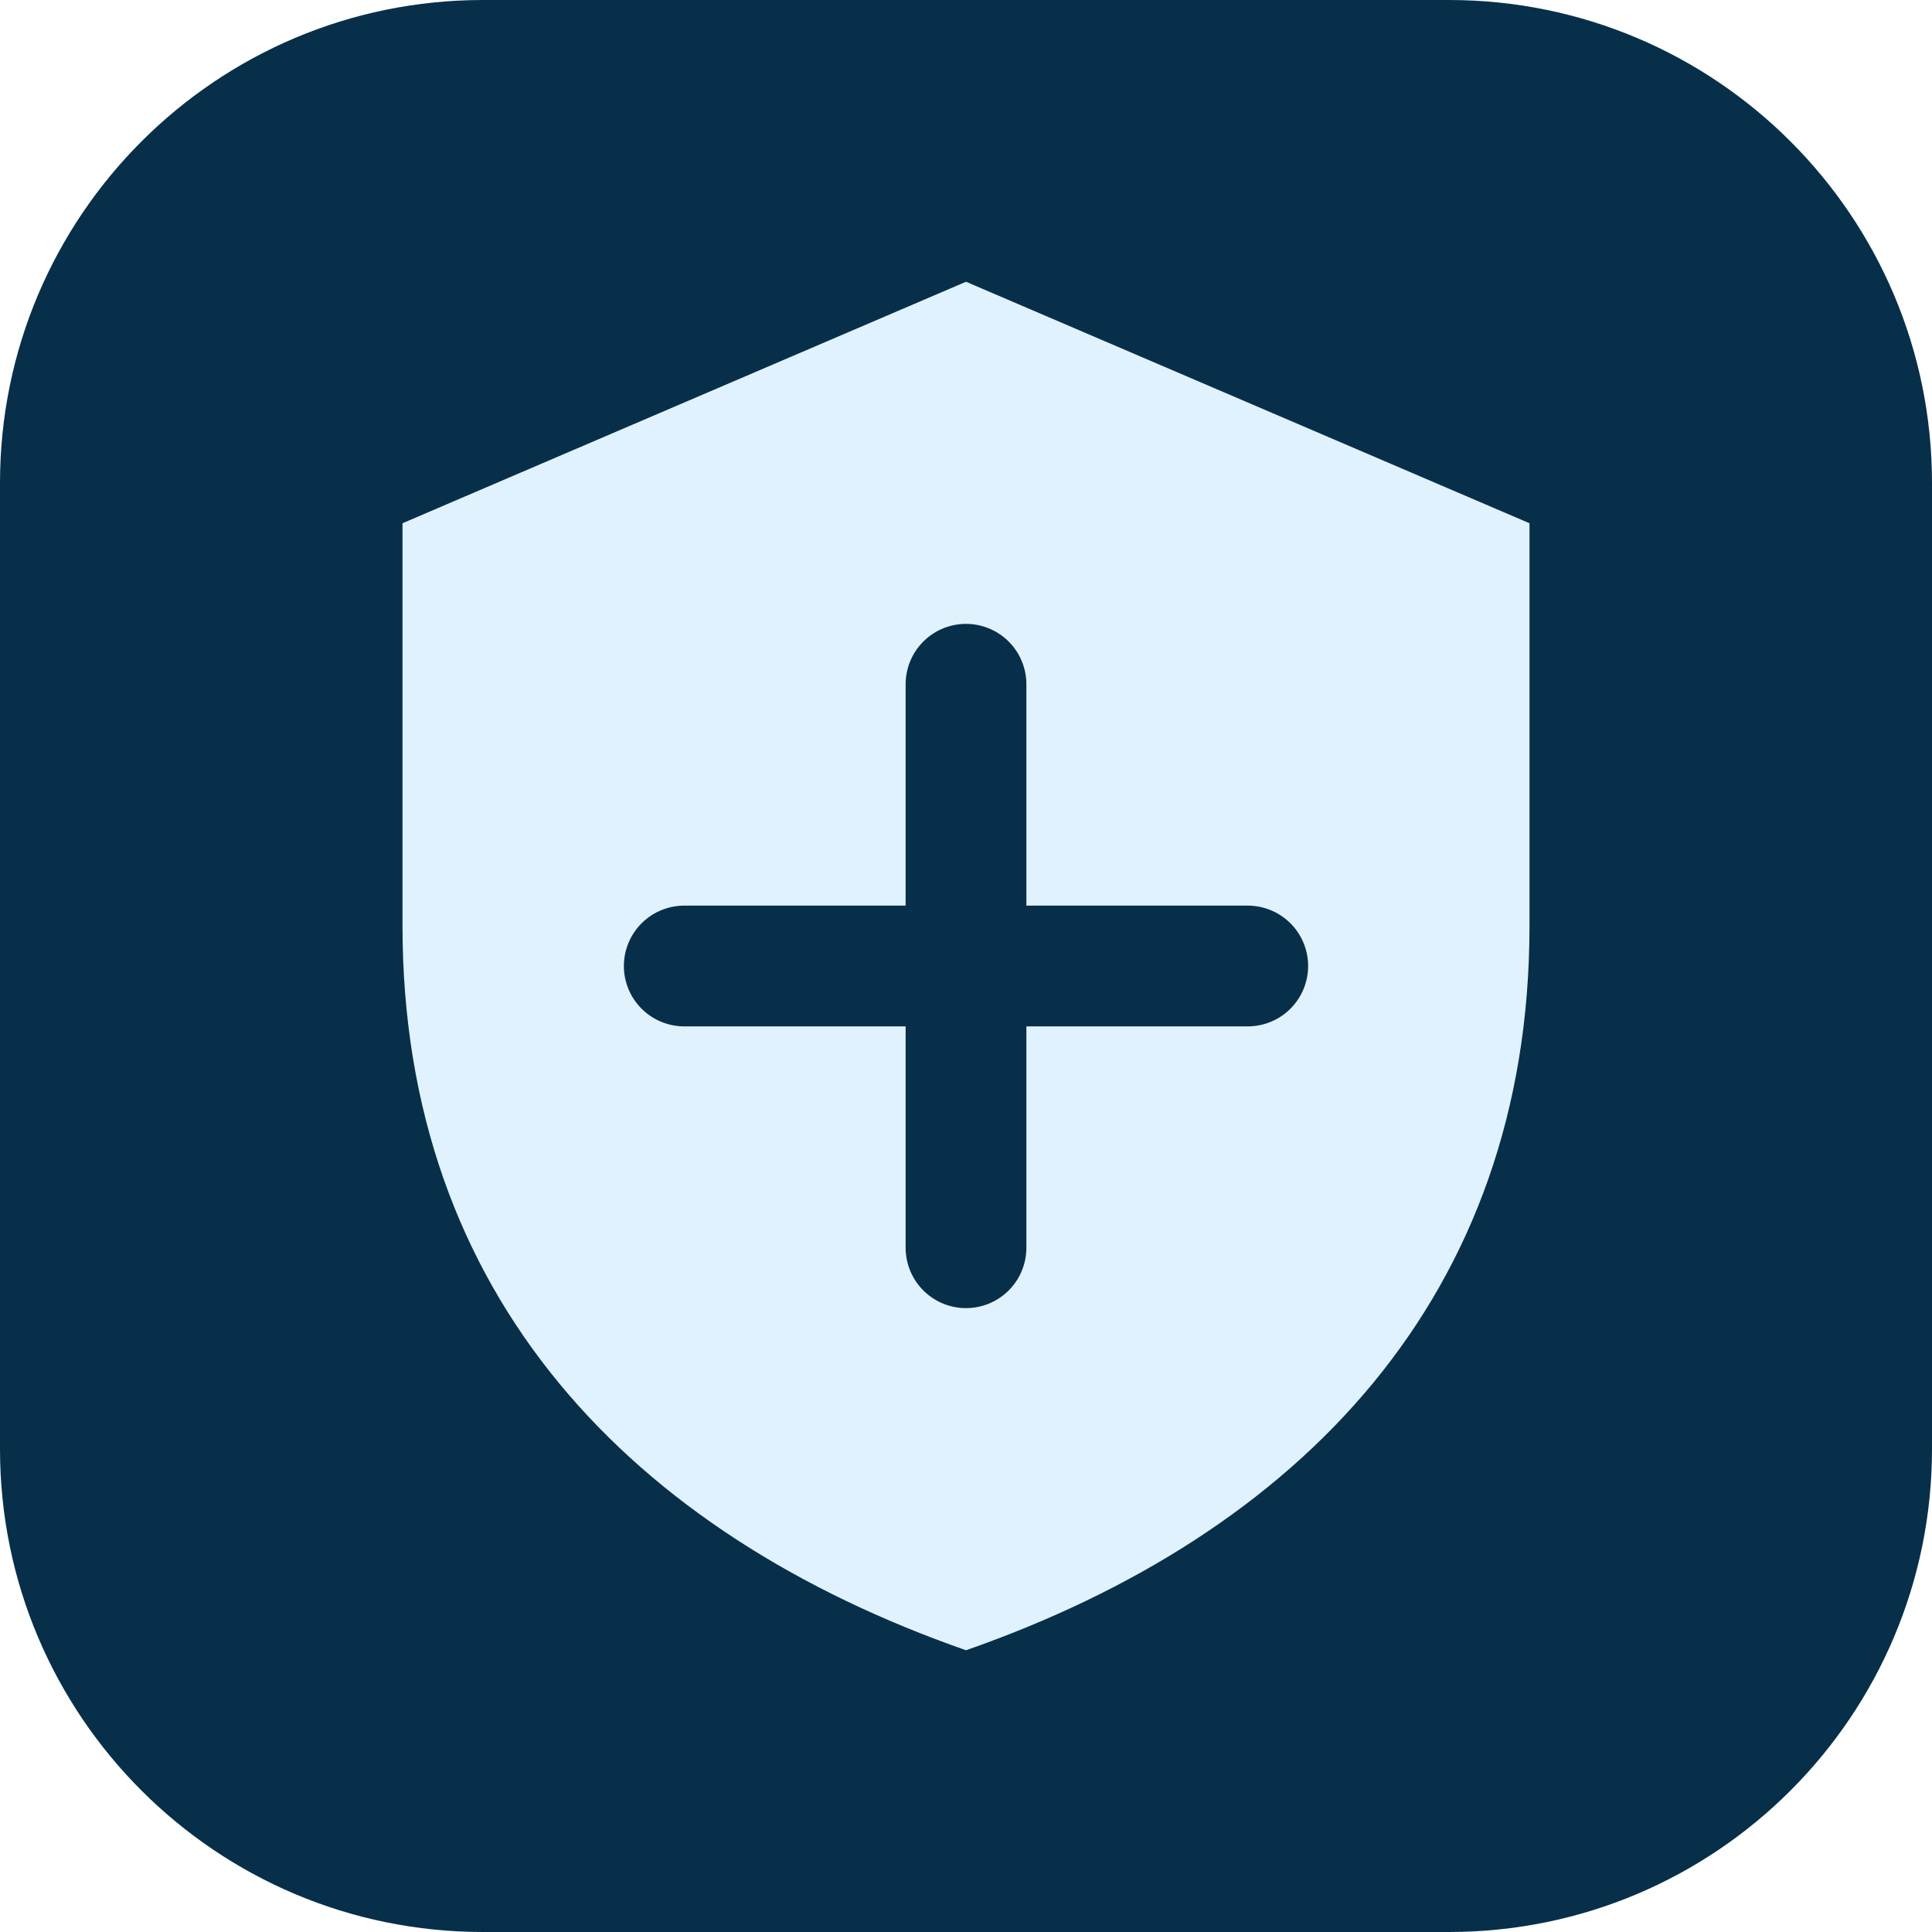
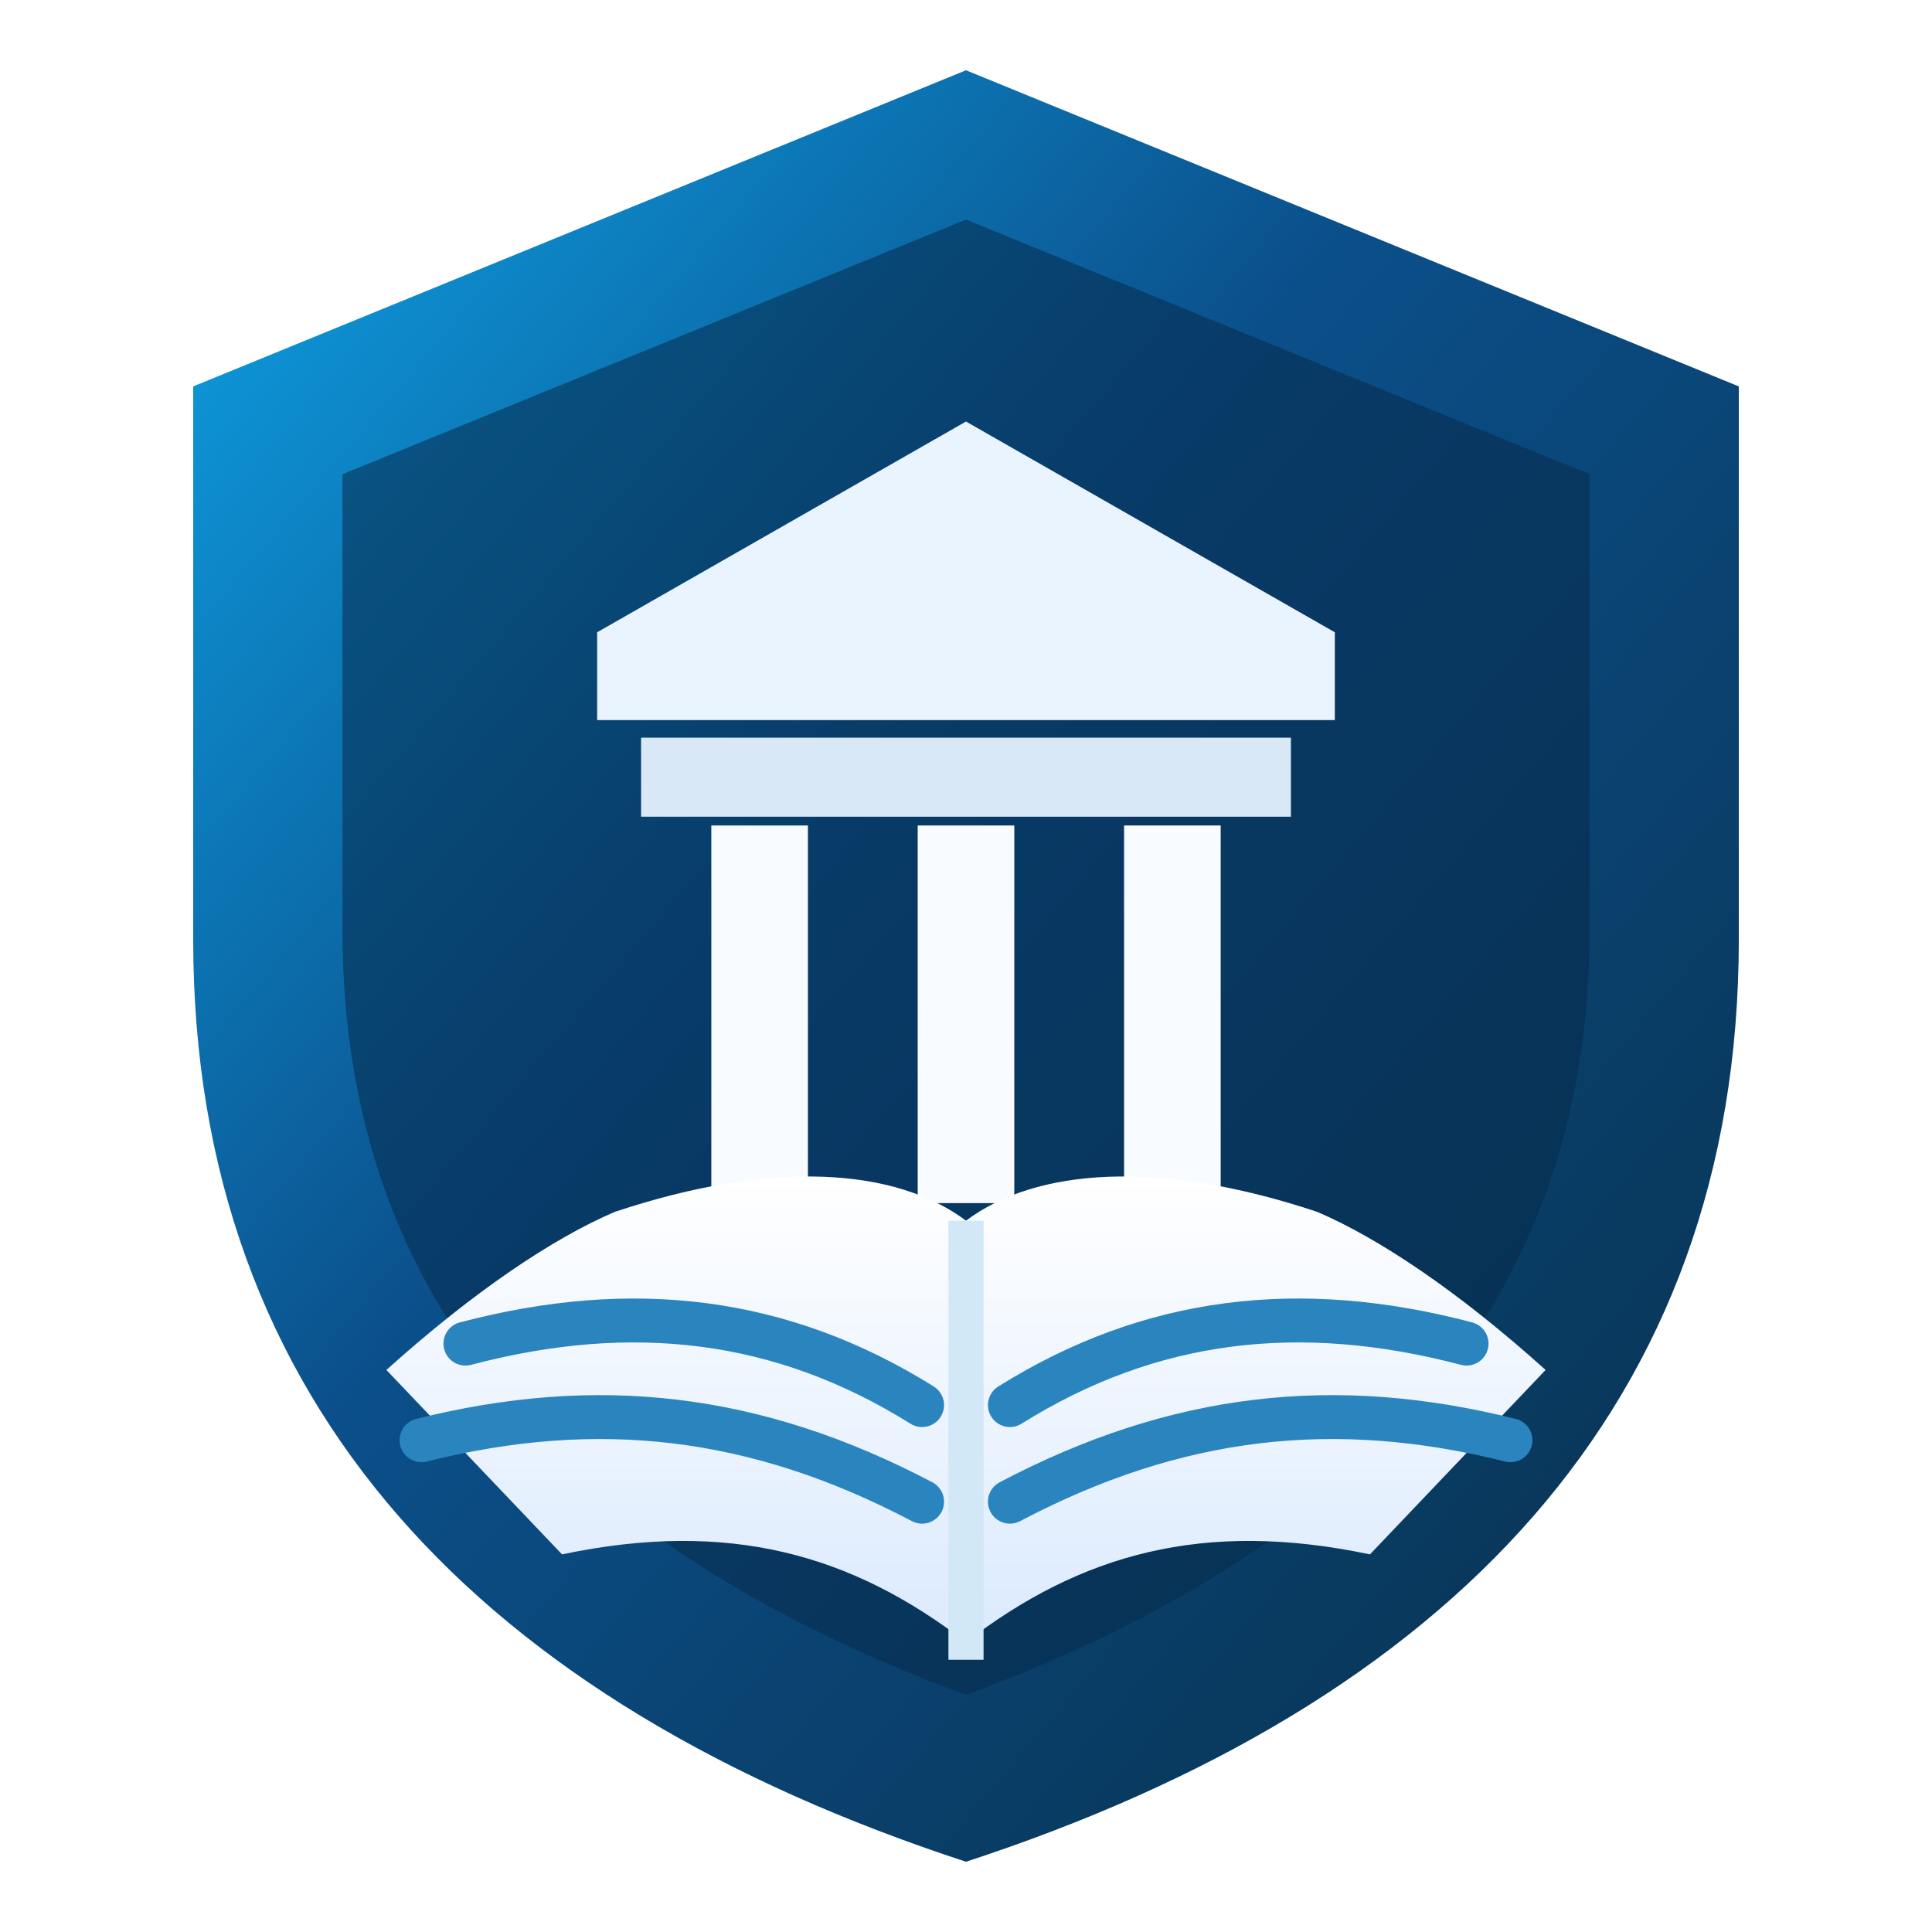
- <svg xmlns="http://www.w3.org/2000/svg" viewBox="0 0 48 48">
-   <rect width="48" height="48" rx="12" fill="#082f49" />
-   <path d="M24 7 38 13v10c0 9.2-5.7 15.1-14 18-8.3-2.9-14-8.8-14-18V13L24 7Z" fill="#e0f2fe" />
-   <path d="M17 24h14M24 17v14" stroke="#082f49" stroke-width="3" stroke-linecap="round" />
+ <svg xmlns="http://www.w3.org/2000/svg" viewBox="0 0 220 220" role="img" aria-labelledby="t d">
+   <defs>
+     <linearGradient id="shield" x1="0" y1="0" x2="1" y2="1">
+       <stop stop-color="#0ea5e9" />
+       <stop offset=".42" stop-color="#0b4f8a" />
+       <stop offset="1" stop-color="#082f49" />
+     </linearGradient>
+     <linearGradient id="book" x1="0" y1="0" x2="0" y2="1">
+       <stop stop-color="#ffffff" />
+       <stop offset="1" stop-color="#dbeafe" />
+     </linearGradient>
+   </defs>
+   <path d="M110 8 198 44v63c0 53-33 87-88 105C55 194 22 160 22 107V44L110 8Z" fill="url(#shield)" />
+   <path d="M110 25 181 54v52c0 42-25 70-71 87-46-17-71-45-71-87V54l71-29Z" fill="#062a4b" opacity=".55" />
+   <path d="M68 72 110 48l42 24v10H68V72Z" fill="#eaf4ff" />
+   <path d="M73 84h74v9H73z" fill="#d8e8f6" />
+   <path d="M81 94h11v43H81zM104.5 94h11v43h-11zM128 94h11v43h-11z" fill="#f8fbff" />
+   <path d="M70 138c18-6 32-5 40 1v48c-13-10-27-14-46-10l-20-21c10-9 19-15 26-18Z" fill="url(#book)" />
+   <path d="M150 138c-18-6-32-5-40 1v48c13-10 27-14 46-10l20-21c-10-9-19-15-26-18Z" fill="url(#book)" />
+   <path d="M53 153c19-5 36-3 52 7M48 164c20-5 38-3 57 7M167 153c-19-5-36-3-52 7M172 164c-20-5-38-3-57 7" fill="none" stroke="#2a85bf" stroke-width="5" stroke-linecap="round" />
+   <path d="M110 139v50" stroke="#d2e8f7" stroke-width="4" />
</svg>
